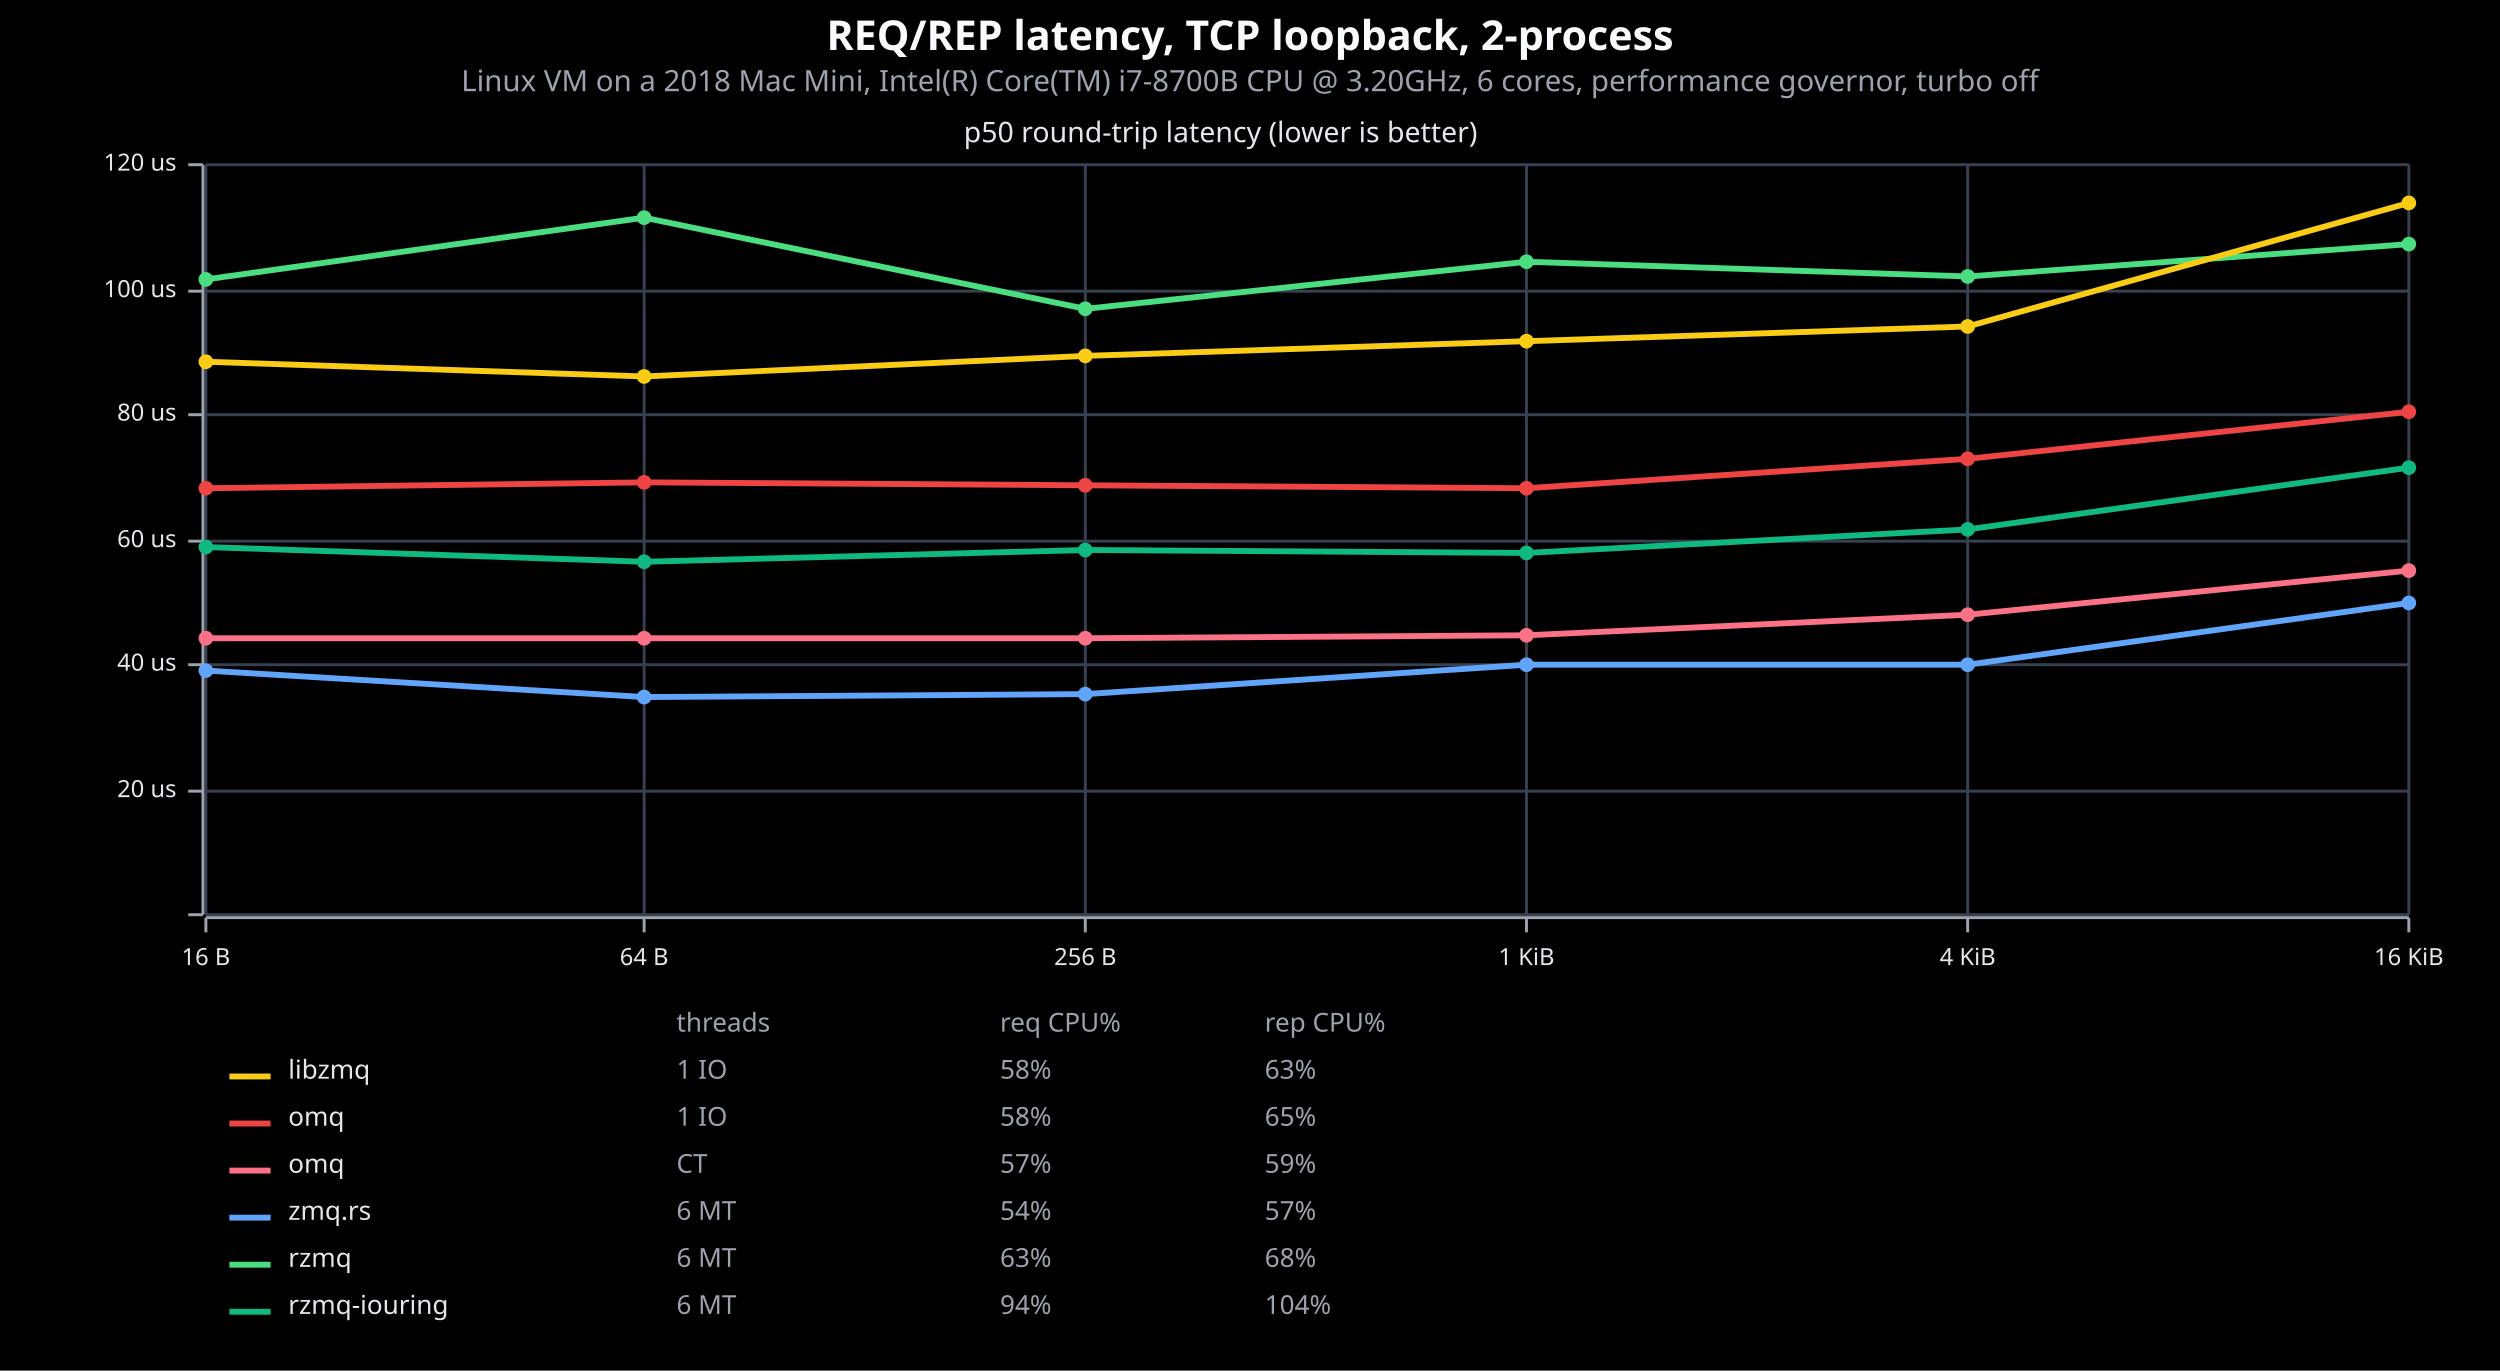
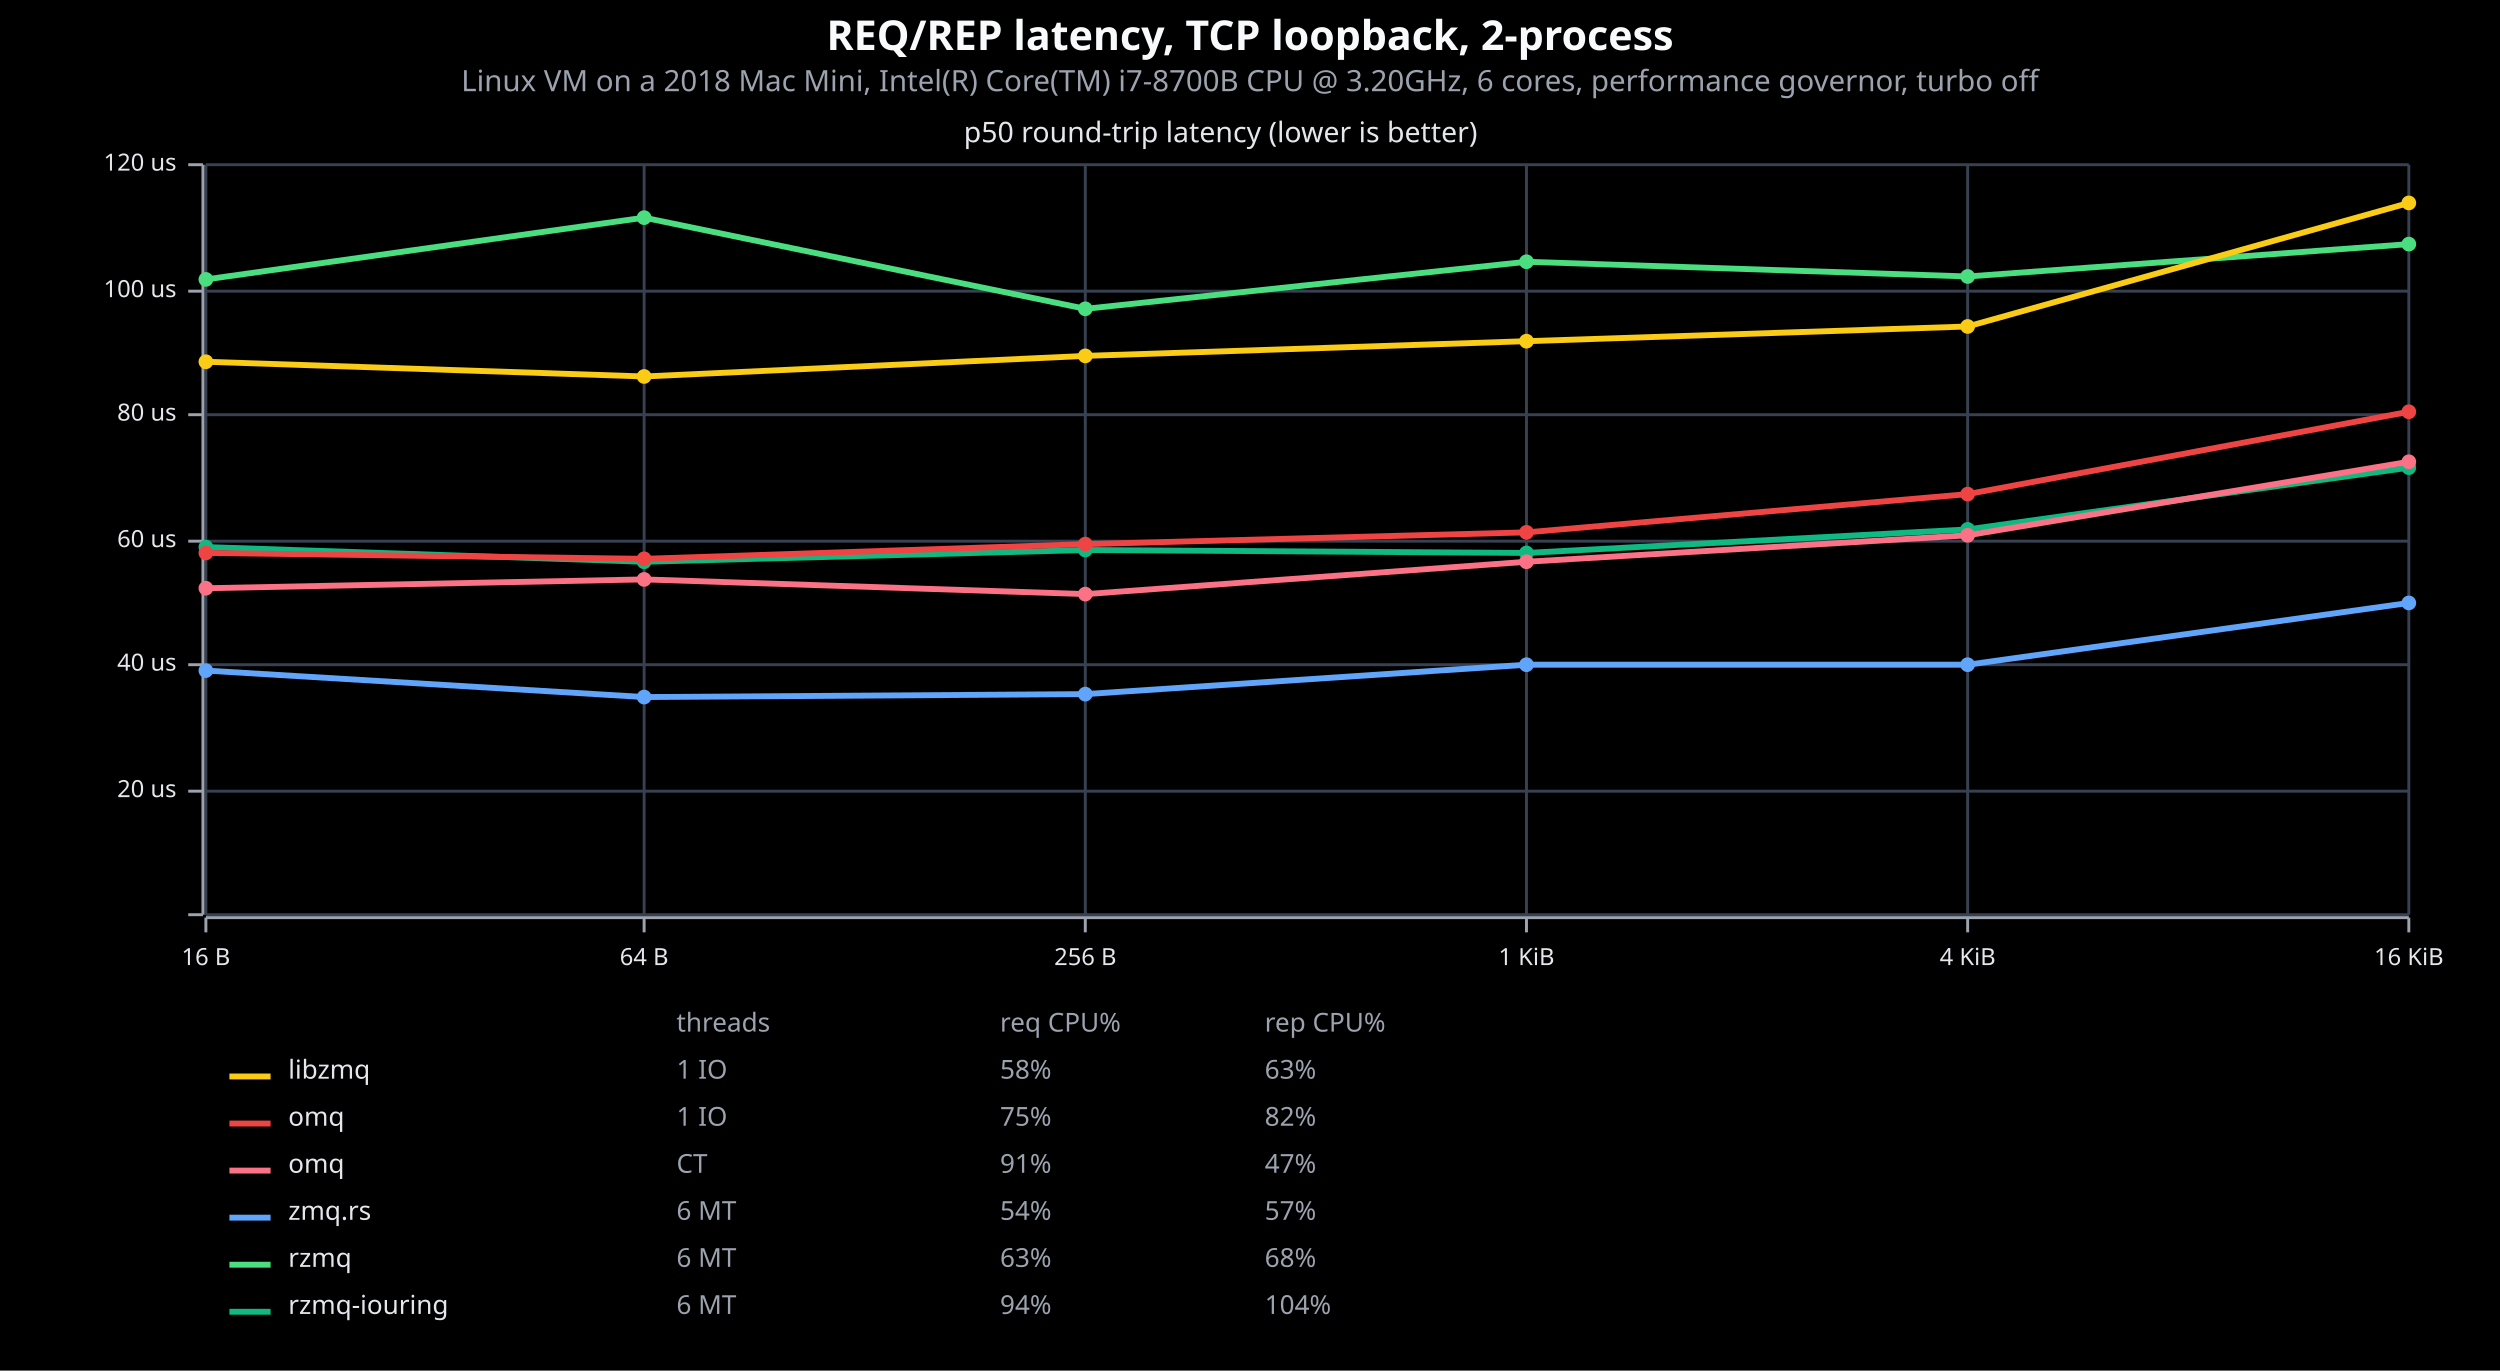
<svg xmlns="http://www.w3.org/2000/svg" viewBox="0 0 850 466" font-family="system-ui, -apple-system, sans-serif">
  <rect x="0" y="0" width="850" height="466" opacity="1" fill="#000000" stroke="none" />
  <text x="425" y="17" text-anchor="middle" font-family="sans-serif" font-size="14" font-weight="bold" fill="#F9FAFB">REQ/REP latency, TCP loopback, 2-process</text>
  <text x="425" y="31" text-anchor="middle" font-family="sans-serif" font-size="10" fill="#9CA3AF">Linux VM on a 2018 Mac Mini, Intel(R) Core(TM) i7-8700B CPU @ 3.20GHz, 6 cores, performance governor, turbo off</text>
  <text x="415" y="41" dy="0.76em" text-anchor="middle" font-family="sans-serif" font-size="9.677" opacity="1" fill="#E5E7EB">
p50 round-trip latency (lower is better)
</text>
  <line opacity="1" stroke="#374151" stroke-width="1" x1="70" y1="311" x2="70" y2="56" />
  <line opacity="1" stroke="#374151" stroke-width="1" x1="219" y1="311" x2="219" y2="56" />
  <line opacity="1" stroke="#374151" stroke-width="1" x1="369" y1="311" x2="369" y2="56" />
  <line opacity="1" stroke="#374151" stroke-width="1" x1="519" y1="311" x2="519" y2="56" />
  <line opacity="1" stroke="#374151" stroke-width="1" x1="669" y1="311" x2="669" y2="56" />
  <line opacity="1" stroke="#374151" stroke-width="1" x1="819" y1="311" x2="819" y2="56" />
  <line opacity="1" stroke="#374151" stroke-width="1" x1="70" y1="311" x2="819" y2="311" />
  <line opacity="1" stroke="#374151" stroke-width="1" x1="70" y1="269" x2="819" y2="269" />
  <line opacity="1" stroke="#374151" stroke-width="1" x1="70" y1="226" x2="819" y2="226" />
  <line opacity="1" stroke="#374151" stroke-width="1" x1="70" y1="184" x2="819" y2="184" />
  <line opacity="1" stroke="#374151" stroke-width="1" x1="70" y1="141" x2="819" y2="141" />
  <line opacity="1" stroke="#374151" stroke-width="1" x1="70" y1="99" x2="819" y2="99" />
  <line opacity="1" stroke="#374151" stroke-width="1" x1="70" y1="56" x2="819" y2="56" />
  <polyline fill="none" opacity="1" stroke="#9CA3AF" stroke-width="1" points="69,56 69,311 " />
  <text x="60" y="311" dy="0.5ex" text-anchor="end" font-family="sans-serif" font-size="8.065" opacity="1" fill="#E5E7EB">

</text>
  <polyline fill="none" opacity="1" stroke="#9CA3AF" stroke-width="1" points="64,311 69,311 " />
  <text x="60" y="269" dy="0.5ex" text-anchor="end" font-family="sans-serif" font-size="8.065" opacity="1" fill="#E5E7EB">
20 us
</text>
  <polyline fill="none" opacity="1" stroke="#9CA3AF" stroke-width="1" points="64,269 69,269 " />
  <text x="60" y="226" dy="0.5ex" text-anchor="end" font-family="sans-serif" font-size="8.065" opacity="1" fill="#E5E7EB">
40 us
</text>
  <polyline fill="none" opacity="1" stroke="#9CA3AF" stroke-width="1" points="64,226 69,226 " />
  <text x="60" y="184" dy="0.5ex" text-anchor="end" font-family="sans-serif" font-size="8.065" opacity="1" fill="#E5E7EB">
60 us
</text>
  <polyline fill="none" opacity="1" stroke="#9CA3AF" stroke-width="1" points="64,184 69,184 " />
  <text x="60" y="141" dy="0.5ex" text-anchor="end" font-family="sans-serif" font-size="8.065" opacity="1" fill="#E5E7EB">
80 us
</text>
  <polyline fill="none" opacity="1" stroke="#9CA3AF" stroke-width="1" points="64,141 69,141 " />
  <text x="60" y="99" dy="0.5ex" text-anchor="end" font-family="sans-serif" font-size="8.065" opacity="1" fill="#E5E7EB">
100 us
</text>
  <polyline fill="none" opacity="1" stroke="#9CA3AF" stroke-width="1" points="64,99 69,99 " />
  <text x="60" y="56" dy="0.5ex" text-anchor="end" font-family="sans-serif" font-size="8.065" opacity="1" fill="#E5E7EB">
120 us
</text>
  <polyline fill="none" opacity="1" stroke="#9CA3AF" stroke-width="1" points="64,56 69,56 " />
  <polyline fill="none" opacity="1" stroke="#9CA3AF" stroke-width="1" points="70,312 819,312 " />
  <text x="70" y="322" dy="0.76em" text-anchor="middle" font-family="sans-serif" font-size="8.065" opacity="1" fill="#E5E7EB">
16 B
</text>
  <polyline fill="none" opacity="1" stroke="#9CA3AF" stroke-width="1" points="70,312 70,317 " />
  <text x="219" y="322" dy="0.76em" text-anchor="middle" font-family="sans-serif" font-size="8.065" opacity="1" fill="#E5E7EB">
64 B
</text>
  <polyline fill="none" opacity="1" stroke="#9CA3AF" stroke-width="1" points="219,312 219,317 " />
  <text x="369" y="322" dy="0.76em" text-anchor="middle" font-family="sans-serif" font-size="8.065" opacity="1" fill="#E5E7EB">
256 B
</text>
  <polyline fill="none" opacity="1" stroke="#9CA3AF" stroke-width="1" points="369,312 369,317 " />
  <text x="519" y="322" dy="0.76em" text-anchor="middle" font-family="sans-serif" font-size="8.065" opacity="1" fill="#E5E7EB">
1 KiB
</text>
  <polyline fill="none" opacity="1" stroke="#9CA3AF" stroke-width="1" points="519,312 519,317 " />
  <text x="669" y="322" dy="0.76em" text-anchor="middle" font-family="sans-serif" font-size="8.065" opacity="1" fill="#E5E7EB">
4 KiB
</text>
  <polyline fill="none" opacity="1" stroke="#9CA3AF" stroke-width="1" points="669,312 669,317 " />
  <text x="819" y="322" dy="0.76em" text-anchor="middle" font-family="sans-serif" font-size="8.065" opacity="1" fill="#E5E7EB">
16 KiB
</text>
  <polyline fill="none" opacity="1" stroke="#9CA3AF" stroke-width="1" points="819,312 819,317 " />
  <polyline fill="none" opacity="1" stroke="#10B981" stroke-width="2" points="70,186 219,191 369,187 519,188 669,180 819,159 " />
  <circle cx="70" cy="186" r="2.5" opacity="1" fill="#10B981" stroke="none" stroke-width="1" />
  <circle cx="219" cy="191" r="2.5" opacity="1" fill="#10B981" stroke="none" stroke-width="1" />
  <circle cx="369" cy="187" r="2.5" opacity="1" fill="#10B981" stroke="none" stroke-width="1" />
  <circle cx="519" cy="188" r="2.5" opacity="1" fill="#10B981" stroke="none" stroke-width="1" />
  <circle cx="669" cy="180" r="2.5" opacity="1" fill="#10B981" stroke="none" stroke-width="1" />
  <circle cx="819" cy="159" r="2.5" opacity="1" fill="#10B981" stroke="none" stroke-width="1" />
  <polyline fill="none" opacity="1" stroke="#4ADE80" stroke-width="2" points="70,95 219,74 369,105 519,89 669,94 819,83 " />
  <circle cx="70" cy="95" r="2.5" opacity="1" fill="#4ADE80" stroke="none" stroke-width="1" />
  <circle cx="219" cy="74" r="2.5" opacity="1" fill="#4ADE80" stroke="none" stroke-width="1" />
  <circle cx="369" cy="105" r="2.5" opacity="1" fill="#4ADE80" stroke="none" stroke-width="1" />
  <circle cx="519" cy="89" r="2.5" opacity="1" fill="#4ADE80" stroke="none" stroke-width="1" />
  <circle cx="669" cy="94" r="2.5" opacity="1" fill="#4ADE80" stroke="none" stroke-width="1" />
  <circle cx="819" cy="83" r="2.5" opacity="1" fill="#4ADE80" stroke="none" stroke-width="1" />
  <polyline fill="none" opacity="1" stroke="#60A5FA" stroke-width="2" points="70,228 219,237 369,236 519,226 669,226 819,205 " />
  <circle cx="70" cy="228" r="2.5" opacity="1" fill="#60A5FA" stroke="none" stroke-width="1" />
  <circle cx="219" cy="237" r="2.5" opacity="1" fill="#60A5FA" stroke="none" stroke-width="1" />
  <circle cx="369" cy="236" r="2.5" opacity="1" fill="#60A5FA" stroke="none" stroke-width="1" />
  <circle cx="519" cy="226" r="2.5" opacity="1" fill="#60A5FA" stroke="none" stroke-width="1" />
  <circle cx="669" cy="226" r="2.5" opacity="1" fill="#60A5FA" stroke="none" stroke-width="1" />
  <circle cx="819" cy="205" r="2.5" opacity="1" fill="#60A5FA" stroke="none" stroke-width="1" />
-   <polyline fill="none" opacity="1" stroke="#FB7185" stroke-width="2" points="70,217 219,217 369,217 519,216 669,209 819,194 " />
-   <circle cx="70" cy="217" r="2.5" opacity="1" fill="#FB7185" stroke="none" stroke-width="1" />
-   <circle cx="219" cy="217" r="2.5" opacity="1" fill="#FB7185" stroke="none" stroke-width="1" />
-   <circle cx="369" cy="217" r="2.5" opacity="1" fill="#FB7185" stroke="none" stroke-width="1" />
-   <circle cx="519" cy="216" r="2.5" opacity="1" fill="#FB7185" stroke="none" stroke-width="1" />
-   <circle cx="669" cy="209" r="2.5" opacity="1" fill="#FB7185" stroke="none" stroke-width="1" />
-   <circle cx="819" cy="194" r="2.5" opacity="1" fill="#FB7185" stroke="none" stroke-width="1" />
-   <polyline fill="none" opacity="1" stroke="#EF4444" stroke-width="2" points="70,166 219,164 369,165 519,166 669,156 819,140 " />
-   <circle cx="70" cy="166" r="2.5" opacity="1" fill="#EF4444" stroke="none" stroke-width="1" />
-   <circle cx="219" cy="164" r="2.5" opacity="1" fill="#EF4444" stroke="none" stroke-width="1" />
-   <circle cx="369" cy="165" r="2.5" opacity="1" fill="#EF4444" stroke="none" stroke-width="1" />
-   <circle cx="519" cy="166" r="2.5" opacity="1" fill="#EF4444" stroke="none" stroke-width="1" />
-   <circle cx="669" cy="156" r="2.5" opacity="1" fill="#EF4444" stroke="none" stroke-width="1" />
+   <polyline fill="none" opacity="1" stroke="#FB7185" stroke-width="2" points="70,200 219,197 369,202 519,191 669,182 819,157 " />
+   <circle cx="70" cy="200" r="2.5" opacity="1" fill="#FB7185" stroke="none" stroke-width="1" />
+   <circle cx="219" cy="197" r="2.5" opacity="1" fill="#FB7185" stroke="none" stroke-width="1" />
+   <circle cx="369" cy="202" r="2.5" opacity="1" fill="#FB7185" stroke="none" stroke-width="1" />
+   <circle cx="519" cy="191" r="2.5" opacity="1" fill="#FB7185" stroke="none" stroke-width="1" />
+   <circle cx="669" cy="182" r="2.5" opacity="1" fill="#FB7185" stroke="none" stroke-width="1" />
+   <circle cx="819" cy="157" r="2.5" opacity="1" fill="#FB7185" stroke="none" stroke-width="1" />
+   <polyline fill="none" opacity="1" stroke="#EF4444" stroke-width="2" points="70,188 219,190 369,185 519,181 669,168 819,140 " />
+   <circle cx="70" cy="188" r="2.5" opacity="1" fill="#EF4444" stroke="none" stroke-width="1" />
+   <circle cx="219" cy="190" r="2.5" opacity="1" fill="#EF4444" stroke="none" stroke-width="1" />
+   <circle cx="369" cy="185" r="2.5" opacity="1" fill="#EF4444" stroke="none" stroke-width="1" />
+   <circle cx="519" cy="181" r="2.5" opacity="1" fill="#EF4444" stroke="none" stroke-width="1" />
+   <circle cx="669" cy="168" r="2.5" opacity="1" fill="#EF4444" stroke="none" stroke-width="1" />
  <circle cx="819" cy="140" r="2.5" opacity="1" fill="#EF4444" stroke="none" stroke-width="1" />
  <polyline fill="none" opacity="1" stroke="#FACC15" stroke-width="2" points="70,123 219,128 369,121 519,116 669,111 819,69 " />
  <circle cx="70" cy="123" r="2.5" opacity="1" fill="#FACC15" stroke="none" stroke-width="1" />
  <circle cx="219" cy="128" r="2.5" opacity="1" fill="#FACC15" stroke="none" stroke-width="1" />
  <circle cx="369" cy="121" r="2.5" opacity="1" fill="#FACC15" stroke="none" stroke-width="1" />
  <circle cx="519" cy="116" r="2.5" opacity="1" fill="#FACC15" stroke="none" stroke-width="1" />
  <circle cx="669" cy="111" r="2.5" opacity="1" fill="#FACC15" stroke="none" stroke-width="1" />
  <circle cx="819" cy="69" r="2.5" opacity="1" fill="#FACC15" stroke="none" stroke-width="1" />
  <text x="230" y="344" dy="0.76em" text-anchor="start" font-family="sans-serif" font-size="8.871" opacity="1" fill="#9CA3AF">
threads
</text>
  <text x="340" y="344" dy="0.76em" text-anchor="start" font-family="sans-serif" font-size="8.871" opacity="1" fill="#9CA3AF">
req CPU%
</text>
  <text x="430" y="344" dy="0.76em" text-anchor="start" font-family="sans-serif" font-size="8.871" opacity="1" fill="#9CA3AF">
rep CPU%
</text>
  <polyline fill="none" opacity="1" stroke="#FACC15" stroke-width="2" points="78,366 92,366 " />
  <text x="98" y="360" dy="0.76em" text-anchor="start" font-family="sans-serif" font-size="8.871" opacity="1" fill="#E5E7EB">
libzmq
</text>
  <text x="230" y="360" dy="0.76em" text-anchor="start" font-family="sans-serif" font-size="8.871" opacity="1" fill="#9CA3AF">
1 IO
</text>
  <text x="340" y="360" dy="0.76em" text-anchor="start" font-family="sans-serif" font-size="8.871" opacity="1" fill="#9CA3AF">
58%
</text>
  <text x="430" y="360" dy="0.76em" text-anchor="start" font-family="sans-serif" font-size="8.871" opacity="1" fill="#9CA3AF">
63%
</text>
  <polyline fill="none" opacity="1" stroke="#EF4444" stroke-width="2" points="78,382 92,382 " />
  <text x="98" y="376" dy="0.76em" text-anchor="start" font-family="sans-serif" font-size="8.871" opacity="1" fill="#E5E7EB">
omq
</text>
  <text x="230" y="376" dy="0.76em" text-anchor="start" font-family="sans-serif" font-size="8.871" opacity="1" fill="#9CA3AF">
1 IO
</text>
  <text x="340" y="376" dy="0.76em" text-anchor="start" font-family="sans-serif" font-size="8.871" opacity="1" fill="#9CA3AF">
- 58%
+ 75%
</text>
  <text x="430" y="376" dy="0.76em" text-anchor="start" font-family="sans-serif" font-size="8.871" opacity="1" fill="#9CA3AF">
- 65%
+ 82%
</text>
  <polyline fill="none" opacity="1" stroke="#FB7185" stroke-width="2" points="78,398 92,398 " />
  <text x="98" y="392" dy="0.76em" text-anchor="start" font-family="sans-serif" font-size="8.871" opacity="1" fill="#E5E7EB">
omq
</text>
  <text x="230" y="392" dy="0.76em" text-anchor="start" font-family="sans-serif" font-size="8.871" opacity="1" fill="#9CA3AF">
CT
</text>
  <text x="340" y="392" dy="0.76em" text-anchor="start" font-family="sans-serif" font-size="8.871" opacity="1" fill="#9CA3AF">
- 57%
+ 91%
</text>
  <text x="430" y="392" dy="0.76em" text-anchor="start" font-family="sans-serif" font-size="8.871" opacity="1" fill="#9CA3AF">
- 59%
+ 47%
</text>
  <polyline fill="none" opacity="1" stroke="#60A5FA" stroke-width="2" points="78,414 92,414 " />
  <text x="98" y="408" dy="0.76em" text-anchor="start" font-family="sans-serif" font-size="8.871" opacity="1" fill="#E5E7EB">
zmq.rs
</text>
  <text x="230" y="408" dy="0.76em" text-anchor="start" font-family="sans-serif" font-size="8.871" opacity="1" fill="#9CA3AF">
6 MT
</text>
  <text x="340" y="408" dy="0.76em" text-anchor="start" font-family="sans-serif" font-size="8.871" opacity="1" fill="#9CA3AF">
54%
</text>
  <text x="430" y="408" dy="0.76em" text-anchor="start" font-family="sans-serif" font-size="8.871" opacity="1" fill="#9CA3AF">
57%
</text>
  <polyline fill="none" opacity="1" stroke="#4ADE80" stroke-width="2" points="78,430 92,430 " />
  <text x="98" y="424" dy="0.76em" text-anchor="start" font-family="sans-serif" font-size="8.871" opacity="1" fill="#E5E7EB">
rzmq
</text>
  <text x="230" y="424" dy="0.76em" text-anchor="start" font-family="sans-serif" font-size="8.871" opacity="1" fill="#9CA3AF">
6 MT
</text>
  <text x="340" y="424" dy="0.76em" text-anchor="start" font-family="sans-serif" font-size="8.871" opacity="1" fill="#9CA3AF">
63%
</text>
  <text x="430" y="424" dy="0.76em" text-anchor="start" font-family="sans-serif" font-size="8.871" opacity="1" fill="#9CA3AF">
68%
</text>
  <polyline fill="none" opacity="1" stroke="#10B981" stroke-width="2" points="78,446 92,446 " />
  <text x="98" y="440" dy="0.76em" text-anchor="start" font-family="sans-serif" font-size="8.871" opacity="1" fill="#E5E7EB">
rzmq-iouring
</text>
  <text x="230" y="440" dy="0.76em" text-anchor="start" font-family="sans-serif" font-size="8.871" opacity="1" fill="#9CA3AF">
6 MT
</text>
  <text x="340" y="440" dy="0.76em" text-anchor="start" font-family="sans-serif" font-size="8.871" opacity="1" fill="#9CA3AF">
94%
</text>
  <text x="430" y="440" dy="0.76em" text-anchor="start" font-family="sans-serif" font-size="8.871" opacity="1" fill="#9CA3AF">
104%
</text>
</svg>
